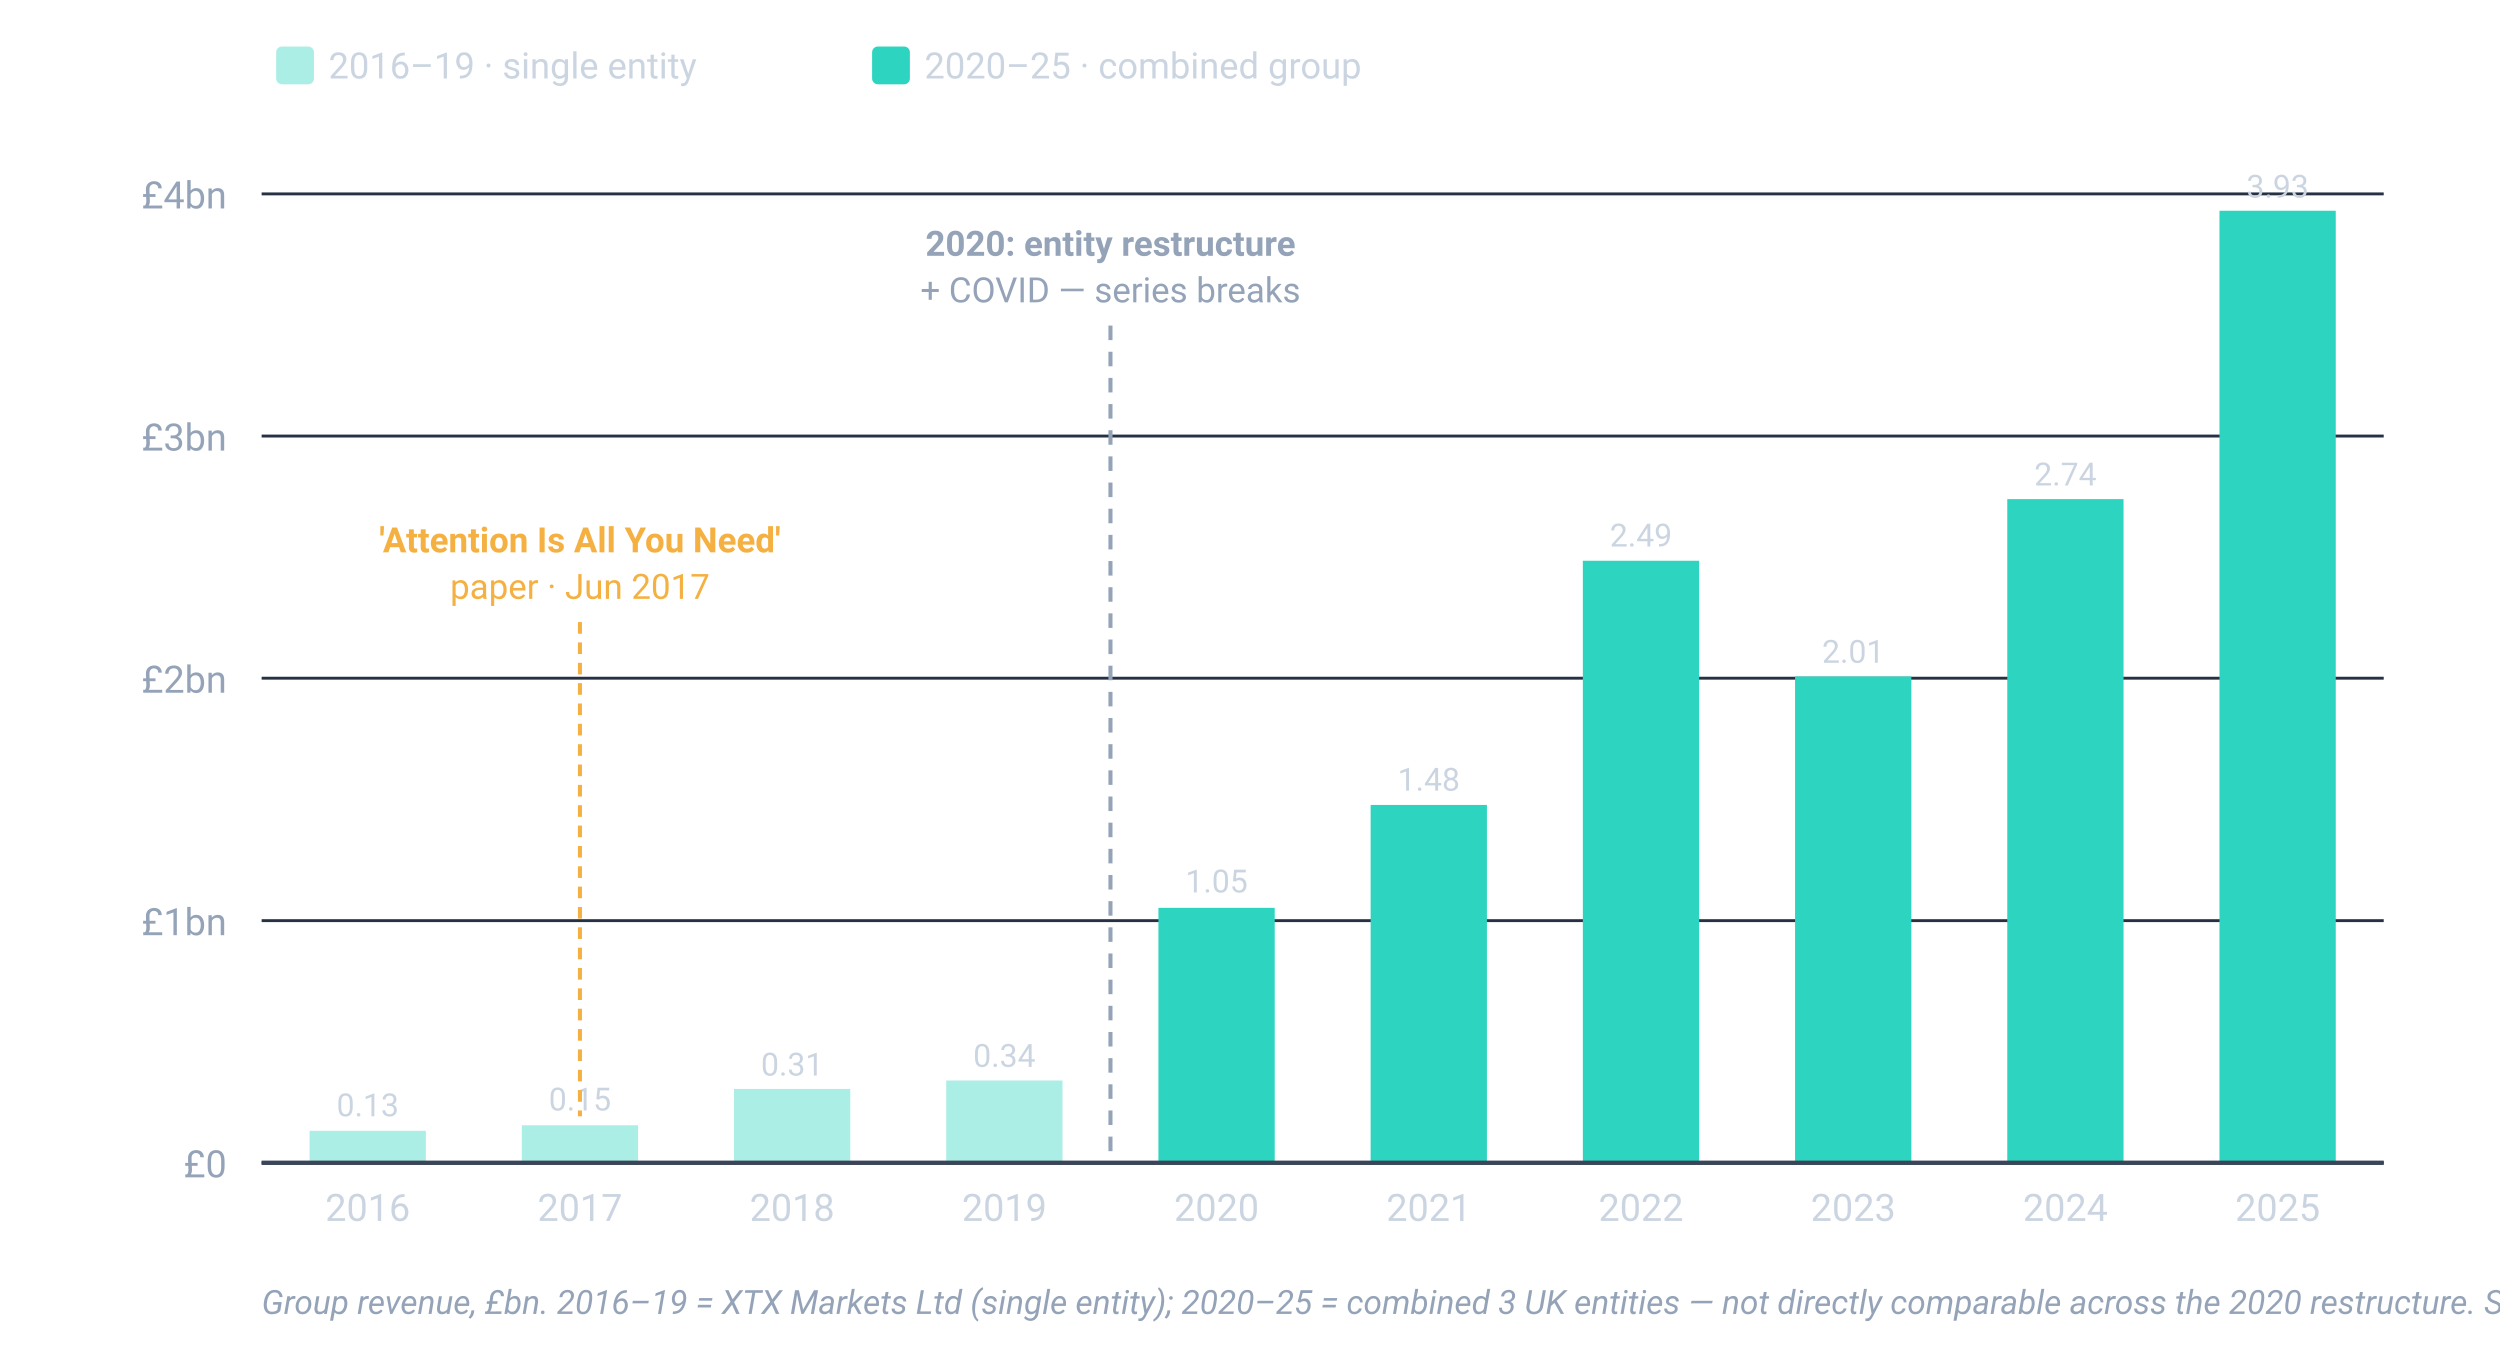
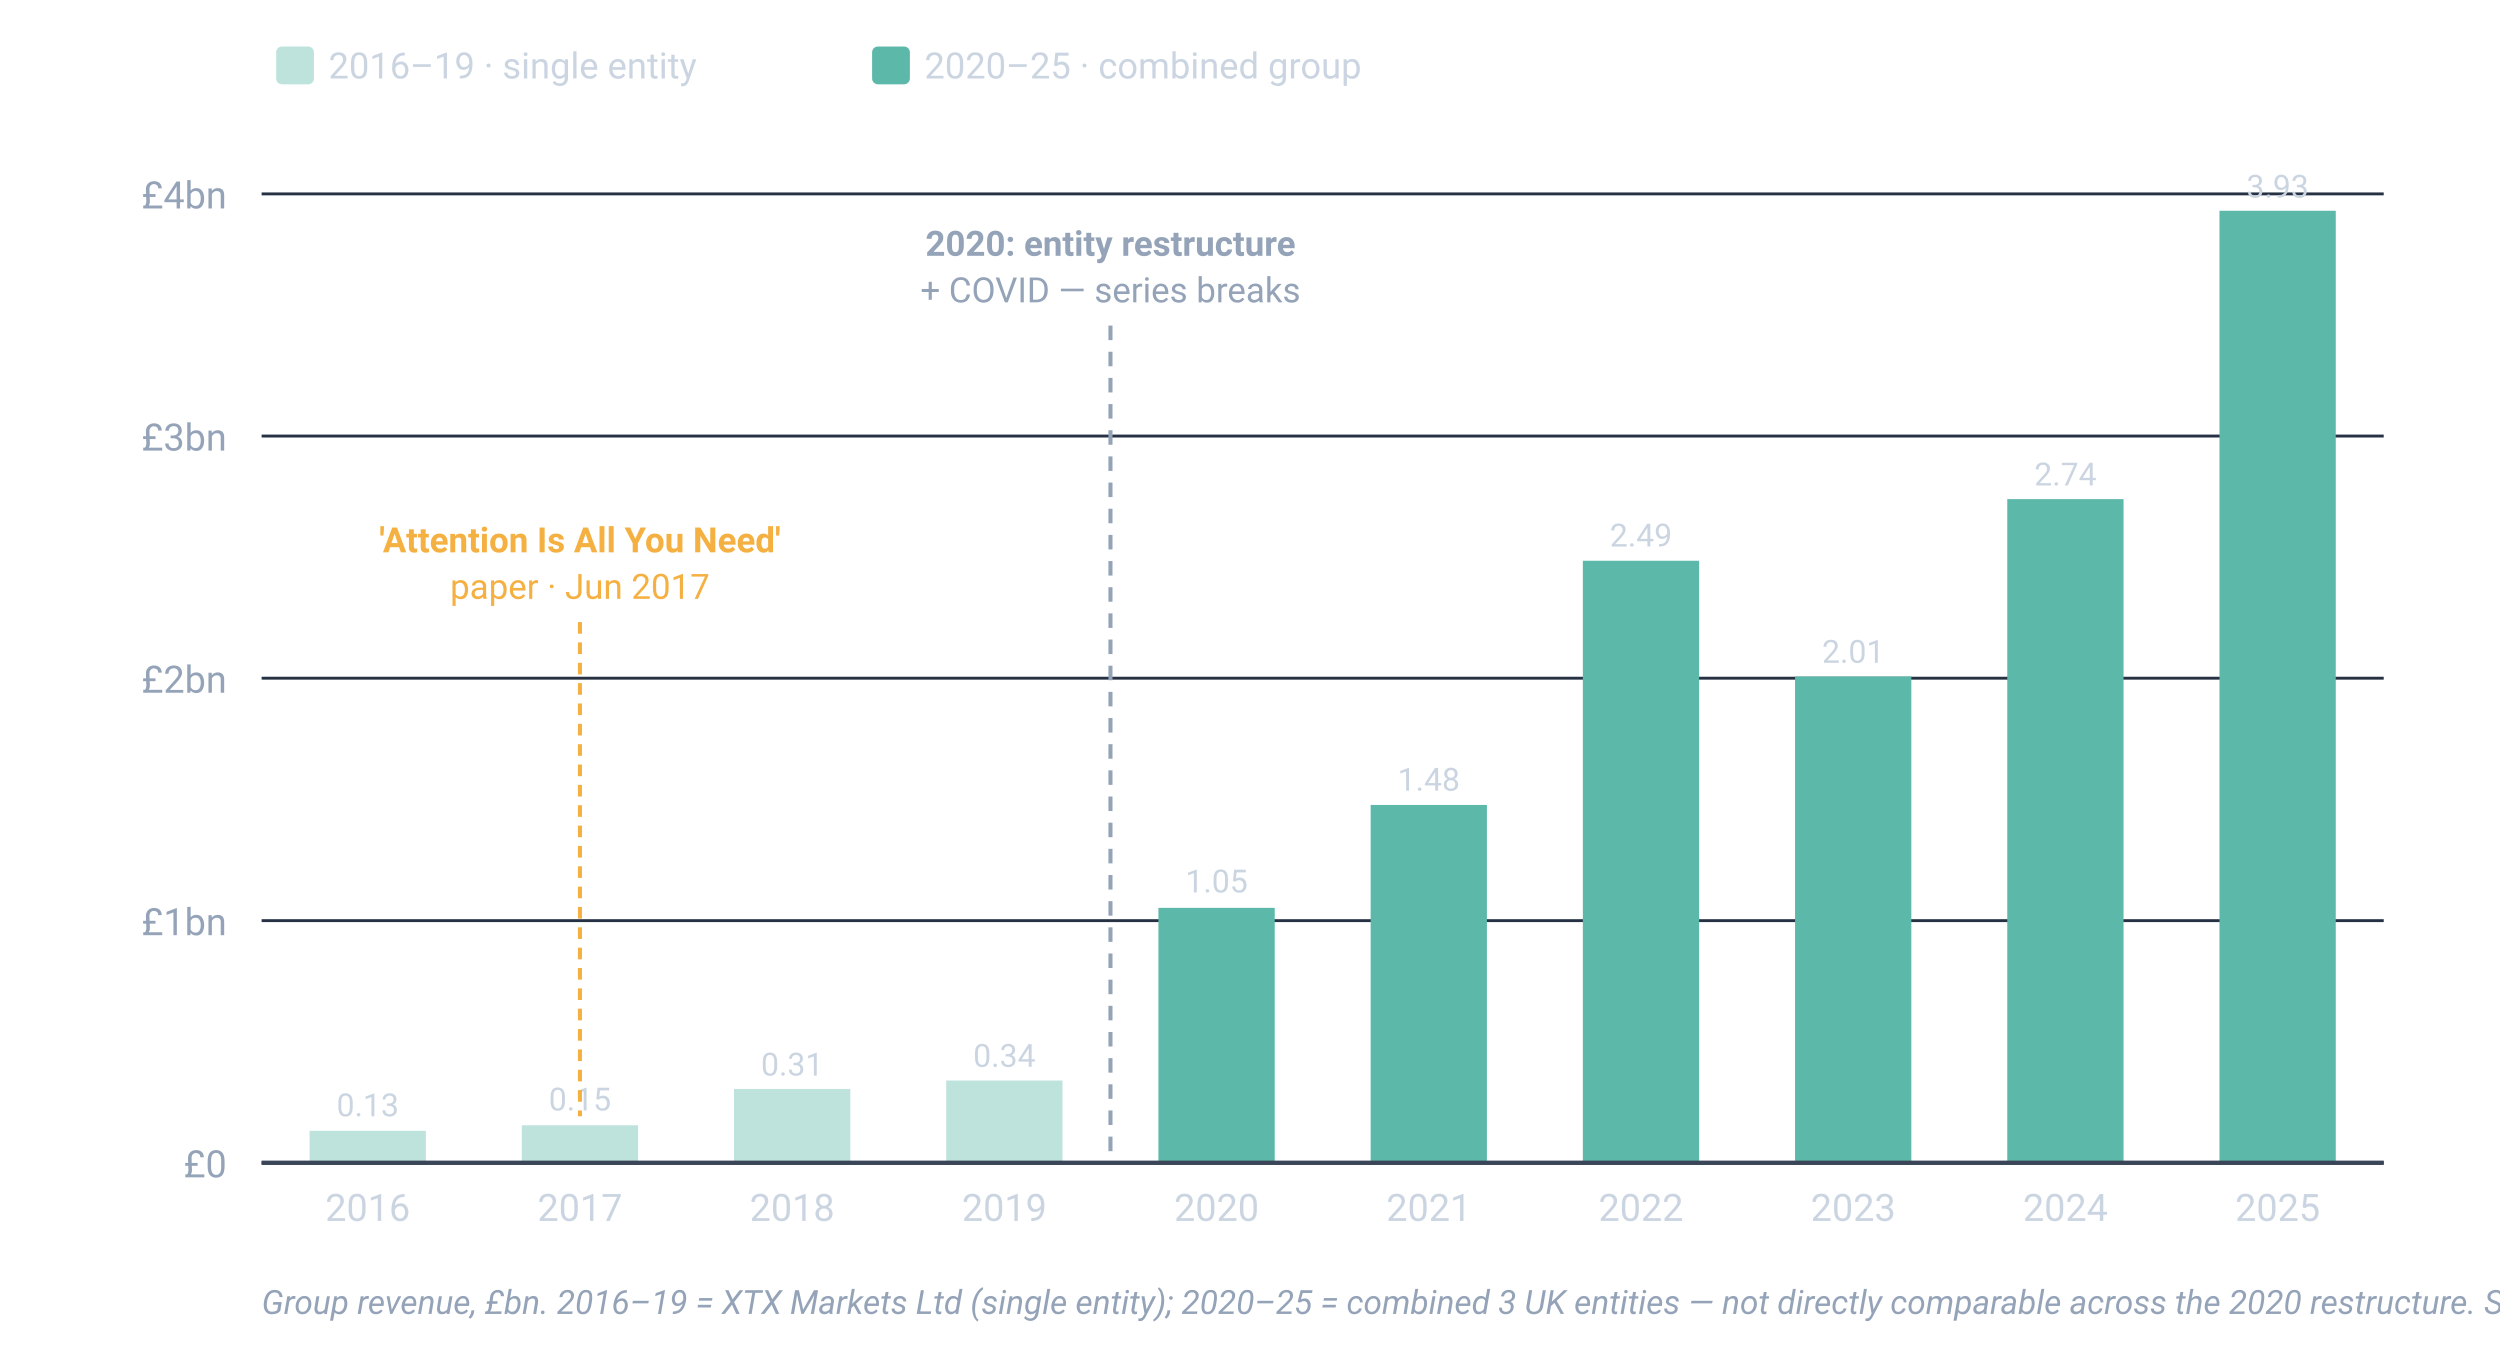
<svg xmlns="http://www.w3.org/2000/svg" viewBox="0 0 860 470" font-family="-apple-system, Segoe UI, Roboto, sans-serif">
  <g font-size="12.5">
-     <rect x="95" y="16" width="13" height="13" rx="2" fill="#2dd4bf" opacity="0.4" />
+     <rect x="95" y="16" width="13" height="13" rx="2" fill="#5cb8a8" opacity="0.4" />
    <text x="113" y="27" fill="#cbd5e1">2016–19 · single entity</text>
-     <rect x="300" y="16" width="13" height="13" rx="2" fill="#2dd4bf" />
+     <rect x="300" y="16" width="13" height="13" rx="2" fill="#5cb8a8" />
    <text x="318" y="27" fill="#cbd5e1">2020–25 · combined group</text>
  </g>
  <g stroke="#263244" stroke-width="1">
    <line x1="90" y1="400" x2="820" y2="400" />
    <line x1="90" y1="316.7" x2="820" y2="316.7" />
    <line x1="90" y1="233.3" x2="820" y2="233.3" />
    <line x1="90" y1="150" x2="820" y2="150" />
    <line x1="90" y1="66.7" x2="820" y2="66.7" />
  </g>
  <g fill="#94a3b8" font-size="13" text-anchor="end">
    <text x="78" y="405">£0</text>
    <text x="78" y="321.7">£1bn</text>
    <text x="78" y="238.3">£2bn</text>
    <text x="78" y="155">£3bn</text>
    <text x="78" y="71.7">£4bn</text>
  </g>
-   <g fill="#2dd4bf" opacity="0.4">
+   <g fill="#5cb8a8" opacity="0.4">
    <rect x="106.5" y="389.0" width="40" height="11.0" />
    <rect x="179.5" y="387.1" width="40" height="12.9" />
    <rect x="252.5" y="374.6" width="40" height="25.4" />
    <rect x="325.5" y="371.7" width="40" height="28.3" />
  </g>
-   <g fill="#2dd4bf">
+   <g fill="#5cb8a8">
    <rect x="398.5" y="312.3" width="40" height="87.7" />
    <rect x="471.5" y="276.9" width="40" height="123.1" />
    <rect x="544.5" y="192.9" width="40" height="207.1" />
    <rect x="617.5" y="232.7" width="40" height="167.3" />
    <rect x="690.5" y="171.7" width="40" height="228.3" />
    <rect x="763.5" y="72.5" width="40" height="327.5" />
  </g>
  <g fill="#cbd5e1" font-size="11" text-anchor="middle">
    <text x="126.5" y="384">0.13</text>
    <text x="199.5" y="382">0.15</text>
    <text x="272.5" y="370">0.31</text>
    <text x="345.5" y="367">0.34</text>
    <text x="418.5" y="307">1.05</text>
    <text x="491.5" y="272">1.48</text>
    <text x="564.5" y="188">2.49</text>
    <text x="637.5" y="228">2.01</text>
    <text x="710.5" y="167">2.74</text>
    <text x="783.5" y="68">3.93</text>
  </g>
  <line x1="199.5" y1="214" x2="199.5" y2="384" stroke="#f5b042" stroke-width="1.4" stroke-dasharray="4 3" />
  <text x="199.5" y="190" text-anchor="middle" fill="#f5b042" font-size="12" font-weight="700">'Attention Is All You Need'</text>
  <text x="199.5" y="206" text-anchor="middle" fill="#f5b042" font-size="12">paper · Jun 2017</text>
  <line x1="382" y1="112" x2="382" y2="400" stroke="#94a3b8" stroke-width="1.4" stroke-dasharray="5 4" />
  <text x="382" y="88" text-anchor="middle" fill="#94a3b8" font-size="12" font-weight="700">2020: entity restructure</text>
  <text x="382" y="104" text-anchor="middle" fill="#94a3b8" font-size="12">+ COVID — series breaks</text>
  <line x1="90" y1="400" x2="820" y2="400" stroke="#3a4658" stroke-width="1.5" />
  <g fill="#cbd5e1" font-size="13" text-anchor="middle">
    <text x="126.5" y="420">2016</text>
    <text x="199.5" y="420">2017</text>
    <text x="272.5" y="420">2018</text>
    <text x="345.5" y="420">2019</text>
    <text x="418.5" y="420">2020</text>
    <text x="491.5" y="420">2021</text>
    <text x="564.5" y="420">2022</text>
    <text x="637.5" y="420">2023</text>
    <text x="710.5" y="420">2024</text>
    <text x="783.5" y="420">2025</text>
  </g>
  <text x="90" y="452" fill="#94a3b8" font-size="11.5" font-style="italic">Group revenue, £bn. 2016–19 = XTX Markets Ltd (single entity); 2020–25 = combined 3 UK entities — not directly comparable across the 2020 restructure. Source: Companies House / press.</text>
</svg>
